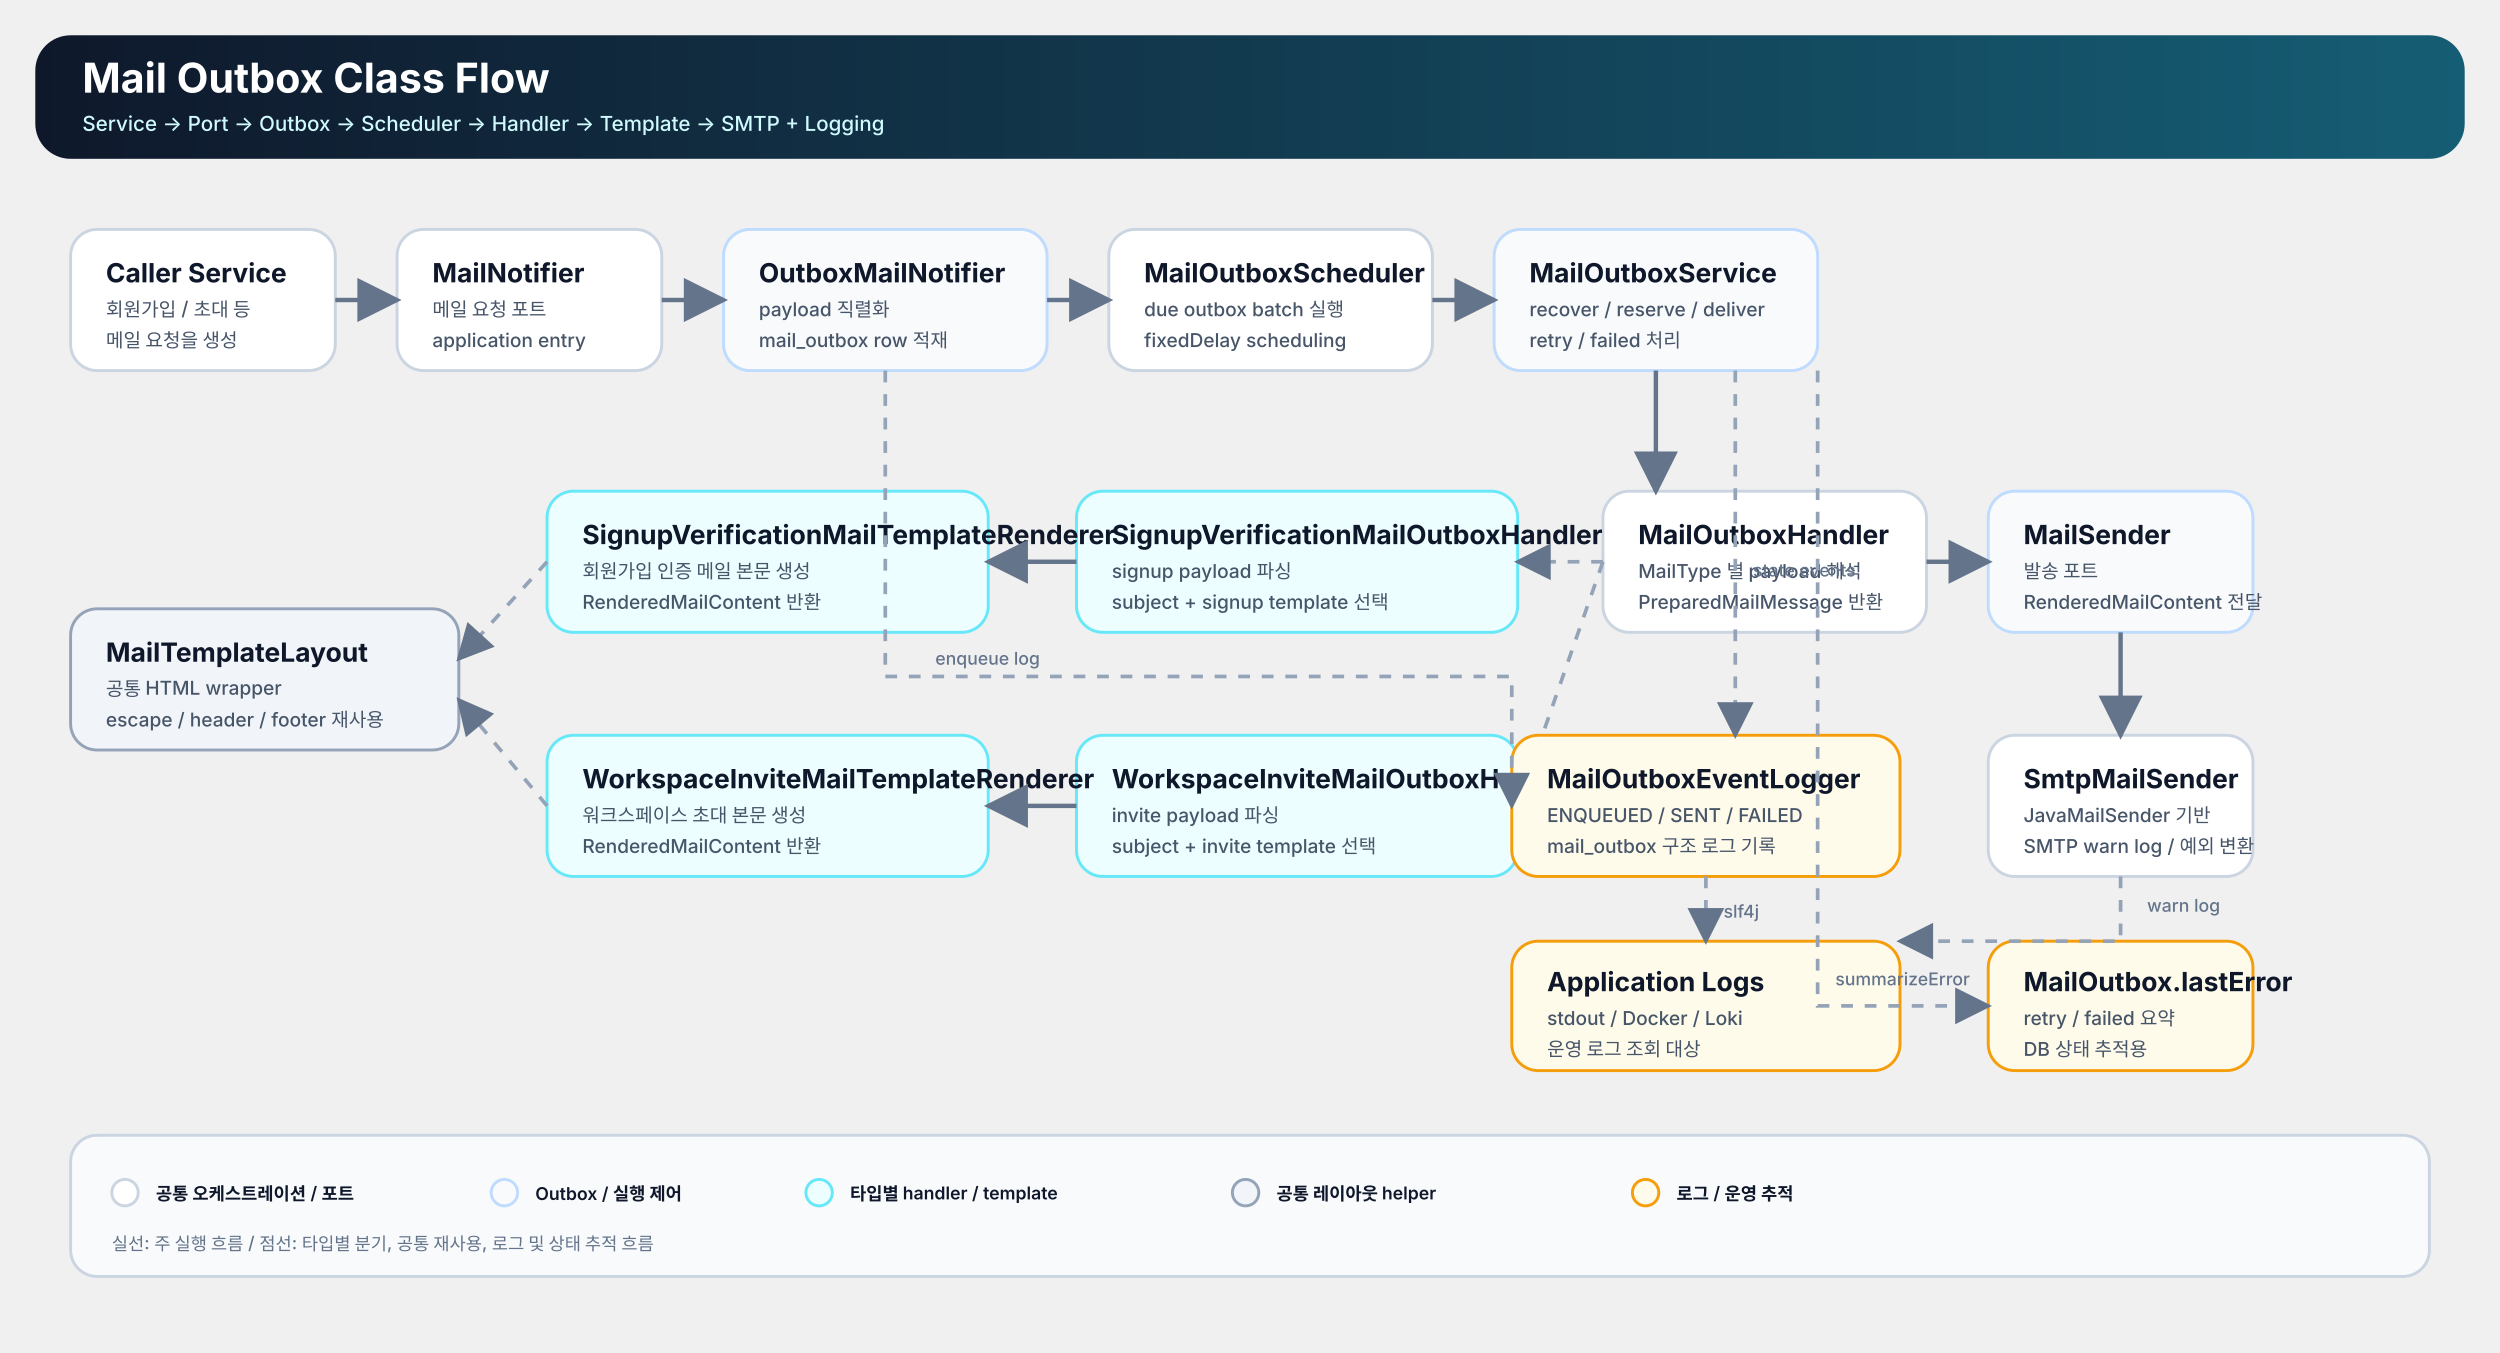
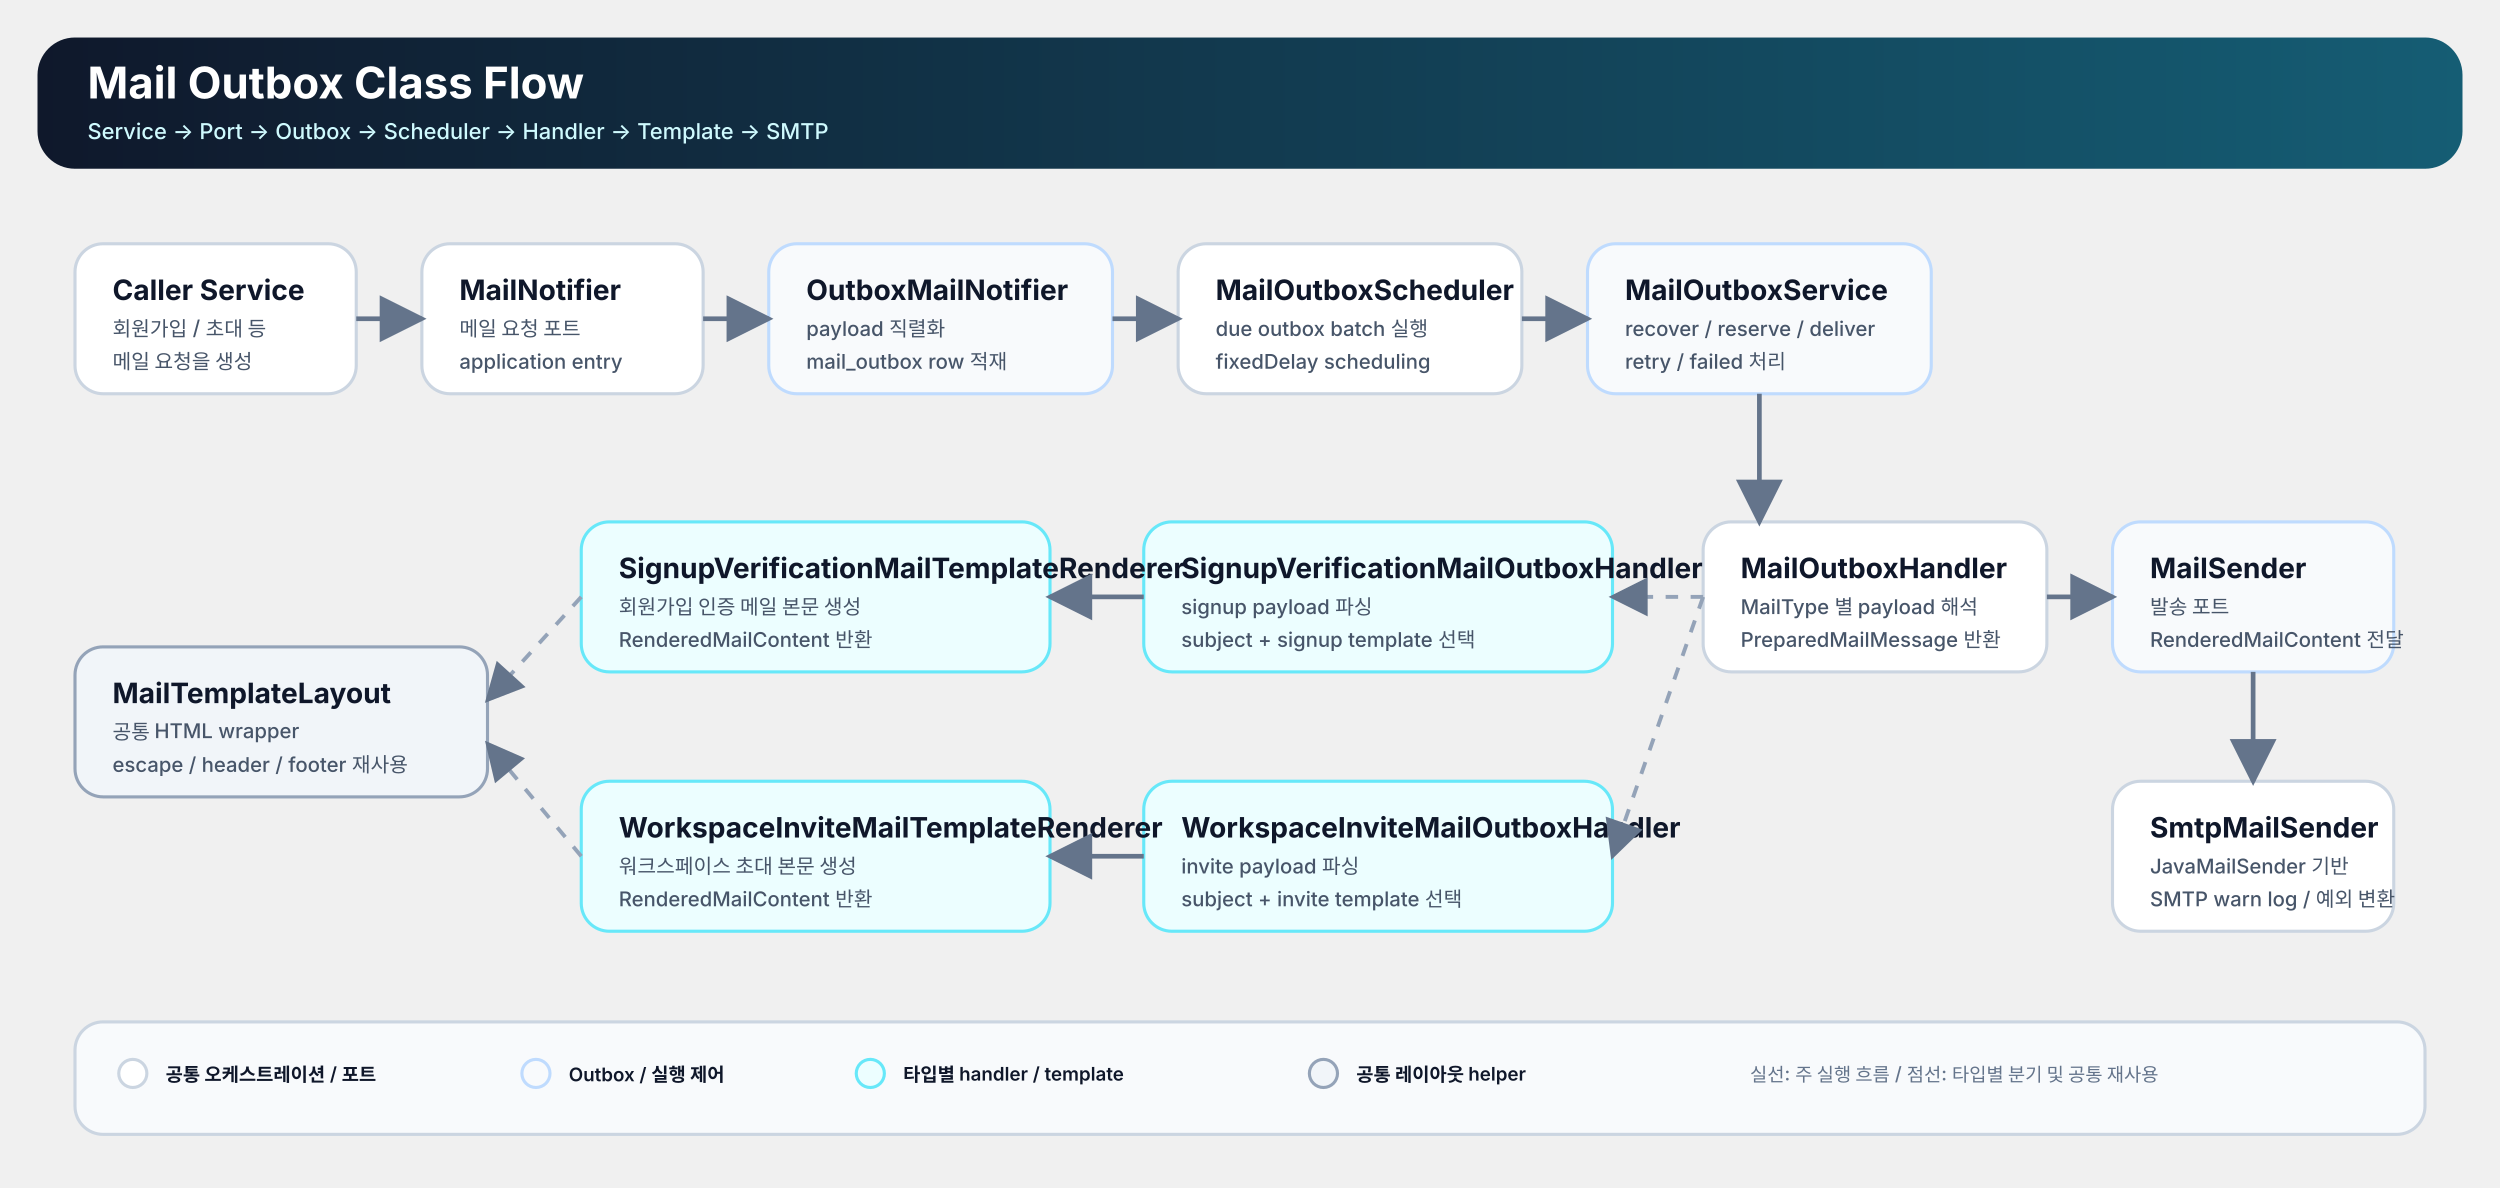
- <svg xmlns="http://www.w3.org/2000/svg" width="1700" height="920" viewBox="0 0 1700 920" fill="none">
+ <svg xmlns="http://www.w3.org/2000/svg" width="1600" height="760" viewBox="0 0 1600 760" fill="none">
  <defs>
-     <linearGradient id="header" x1="0" y1="0" x2="1700" y2="0" gradientUnits="userSpaceOnUse">
+     <linearGradient id="header" x1="0" y1="0" x2="1600" y2="0" gradientUnits="userSpaceOnUse">
      <stop stop-color="#0F172A" />
      <stop offset="1" stop-color="#155E75" />
    </linearGradient>
    <marker id="arrow" markerWidth="10" markerHeight="10" refX="9" refY="5" orient="auto" markerUnits="strokeWidth">
      <path d="M0 0L10 5L0 10V0Z" fill="#64748B" />
    </marker>
    <style>
      .title { font: 700 28px 'Inter', 'Arial', sans-serif; fill: #FFFFFF; }
      .subtitle { font: 500 14px 'Inter', 'Arial', sans-serif; fill: #CFFAFE; }
      .box-title { font: 700 18px 'Inter', 'Arial', sans-serif; fill: #0F172A; }
      .box-body { font: 500 13px 'Inter', 'Arial', sans-serif; fill: #475569; }
      .label { font: 600 12px 'Inter', 'Arial', sans-serif; fill: #0F172A; }
      .small { font: 500 12px 'Inter', 'Arial', sans-serif; fill: #64748B; }
-       .line { stroke: #64748B; stroke-width: 3; marker-end: url(#arrow); fill: none; }
-       .dashed { stroke: #94A3B8; stroke-width: 2.5; stroke-dasharray: 8 8; marker-end: url(#arrow); fill: none; }
+       .line { stroke: #64748B; stroke-width: 3; marker-end: url(#arrow); }
+       .dashed { stroke: #94A3B8; stroke-width: 2.5; stroke-dasharray: 8 8; marker-end: url(#arrow); }
      .box { fill: #FFFFFF; stroke: #CBD5E1; stroke-width: 2; rx: 18; }
      .box-alt { fill: #F8FAFC; stroke: #BFDBFE; stroke-width: 2; rx: 18; }
      .box-template { fill: #ECFEFF; stroke: #67E8F9; stroke-width: 2; rx: 18; }
      .box-layout { fill: #F1F5F9; stroke: #94A3B8; stroke-width: 2; rx: 18; }
-       .box-log { fill: #FFFBEB; stroke: #F59E0B; stroke-width: 2; rx: 18; }
    </style>
  </defs>
-   <rect x="24" y="24" width="1652" height="84" rx="24" fill="url(#header)" />
+   <rect x="24" y="24" width="1552" height="84" rx="24" fill="url(#header)" />
  <text x="56" y="63" class="title">Mail Outbox Class Flow</text>
-   <text x="56" y="89" class="subtitle">Service → Port → Outbox → Scheduler → Handler → Template → SMTP + Logging</text>
+   <text x="56" y="89" class="subtitle">Service → Port → Outbox → Scheduler → Handler → Template → SMTP</text>
  <rect x="48" y="156" width="180" height="96" class="box" />
  <text x="72" y="192" class="box-title">Caller Service</text>
  <text x="72" y="215" class="box-body">회원가입 / 초대 등</text>
  <text x="72" y="236" class="box-body">메일 요청을 생성</text>
  <rect x="270" y="156" width="180" height="96" class="box" />
  <text x="294" y="192" class="box-title">MailNotifier</text>
  <text x="294" y="215" class="box-body">메일 요청 포트</text>
  <text x="294" y="236" class="box-body">application entry</text>
  <rect x="492" y="156" width="220" height="96" class="box-alt" />
  <text x="516" y="192" class="box-title">OutboxMailNotifier</text>
  <text x="516" y="215" class="box-body">payload 직렬화</text>
  <text x="516" y="236" class="box-body">mail_outbox row 적재</text>
  <rect x="754" y="156" width="220" height="96" class="box" />
  <text x="778" y="192" class="box-title">MailOutboxScheduler</text>
  <text x="778" y="215" class="box-body">due outbox batch 실행</text>
  <text x="778" y="236" class="box-body">fixedDelay scheduling</text>
  <rect x="1016" y="156" width="220" height="96" class="box-alt" />
  <text x="1040" y="192" class="box-title">MailOutboxService</text>
  <text x="1040" y="215" class="box-body">recover / reserve / deliver</text>
  <text x="1040" y="236" class="box-body">retry / failed 처리</text>
  <line x1="228" y1="204" x2="270" y2="204" class="line" />
  <line x1="450" y1="204" x2="492" y2="204" class="line" />
  <line x1="712" y1="204" x2="754" y2="204" class="line" />
  <line x1="974" y1="204" x2="1016" y2="204" class="line" />
  <rect x="1090" y="334" width="220" height="96" class="box" />
  <text x="1114" y="370" class="box-title">MailOutboxHandler</text>
  <text x="1114" y="393" class="box-body">MailType 별 payload 해석</text>
  <text x="1114" y="414" class="box-body">PreparedMailMessage 반환</text>
  <rect x="1352" y="334" width="180" height="96" class="box-alt" />
  <text x="1376" y="370" class="box-title">MailSender</text>
  <text x="1376" y="393" class="box-body">발송 포트</text>
  <text x="1376" y="414" class="box-body">RenderedMailContent 전달</text>
  <rect x="1352" y="500" width="180" height="96" class="box" />
  <text x="1376" y="536" class="box-title">SmtpMailSender</text>
  <text x="1376" y="559" class="box-body">JavaMailSender 기반</text>
  <text x="1376" y="580" class="box-body">SMTP warn log / 예외 변환</text>
  <line x1="1126" y1="252" x2="1126" y2="334" class="line" />
  <line x1="1310" y1="382" x2="1352" y2="382" class="line" />
  <line x1="1442" y1="430" x2="1442" y2="500" class="line" />
  <rect x="732" y="334" width="300" height="96" class="box-template" />
  <text x="756" y="370" class="box-title">SignupVerificationMailOutboxHandler</text>
  <text x="756" y="393" class="box-body">signup payload 파싱</text>
  <text x="756" y="414" class="box-body">subject + signup template 선택</text>
  <rect x="732" y="500" width="300" height="96" class="box-template" />
  <text x="756" y="536" class="box-title">WorkspaceInviteMailOutboxHandler</text>
  <text x="756" y="559" class="box-body">invite payload 파싱</text>
  <text x="756" y="580" class="box-body">subject + invite template 선택</text>
  <line x1="1090" y1="382" x2="1032" y2="382" class="dashed" />
  <line x1="1090" y1="382" x2="1032" y2="548" class="dashed" />
  <rect x="372" y="334" width="300" height="96" class="box-template" />
  <text x="396" y="370" class="box-title">SignupVerificationMailTemplateRenderer</text>
  <text x="396" y="393" class="box-body">회원가입 인증 메일 본문 생성</text>
  <text x="396" y="414" class="box-body">RenderedMailContent 반환</text>
  <rect x="372" y="500" width="300" height="96" class="box-template" />
  <text x="396" y="536" class="box-title">WorkspaceInviteMailTemplateRenderer</text>
  <text x="396" y="559" class="box-body">워크스페이스 초대 본문 생성</text>
  <text x="396" y="580" class="box-body">RenderedMailContent 반환</text>
  <line x1="732" y1="382" x2="672" y2="382" class="line" />
  <line x1="732" y1="548" x2="672" y2="548" class="line" />
  <rect x="48" y="414" width="264" height="96" class="box-layout" />
  <text x="72" y="450" class="box-title">MailTemplateLayout</text>
  <text x="72" y="473" class="box-body">공통 HTML wrapper</text>
  <text x="72" y="494" class="box-body">escape / header / footer 재사용</text>
  <line x1="372" y1="382" x2="312" y2="448" class="dashed" />
  <line x1="372" y1="548" x2="312" y2="476" class="dashed" />
-   <rect x="1028" y="500" width="264" height="96" class="box-log" />
-   <text x="1052" y="536" class="box-title">MailOutboxEventLogger</text>
-   <text x="1052" y="559" class="box-body">ENQUEUED / SENT / FAILED</text>
-   <text x="1052" y="580" class="box-body">mail_outbox 구조 로그 기록</text>
-   <rect x="1028" y="640" width="264" height="88" class="box-log" />
-   <text x="1052" y="674" class="box-title">Application Logs</text>
-   <text x="1052" y="697" class="box-body">stdout / Docker / Loki</text>
-   <text x="1052" y="718" class="box-body">운영 로그 조회 대상</text>
-   <rect x="1352" y="640" width="180" height="88" class="box-log" />
-   <text x="1376" y="674" class="box-title">MailOutbox.lastError</text>
-   <text x="1376" y="697" class="box-body">retry / failed 요약</text>
-   <text x="1376" y="718" class="box-body">DB 상태 추적용</text>
-   <path d="M602 252 L602 460 L1028 460 L1028 548" class="dashed" />
-   <text x="636" y="452" class="small">enqueue log</text>
-   <path d="M1180 252 L1180 500" class="dashed" />
-   <text x="1192" y="392" class="small">state events</text>
-   <path d="M1160 596 L1160 640" class="dashed" />
-   <text x="1172" y="624" class="small">slf4j</text>
-   <path d="M1442 596 L1442 640 L1292 640" class="dashed" />
-   <text x="1460" y="620" class="small">warn log</text>
-   <path d="M1236 252 L1236 684 L1352 684" class="dashed" />
-   <text x="1248" y="670" class="small">summarizeError</text>
-   <rect x="48" y="772" width="1604" height="96" rx="18" fill="#F8FAFC" stroke="#CBD5E1" stroke-width="2" />
-   <rect x="76" y="802" width="18" height="18" class="box" />
-   <text x="106" y="816" class="label">공통 오케스트레이션 / 포트</text>
-   <rect x="334" y="802" width="18" height="18" class="box-alt" />
-   <text x="364" y="816" class="label">Outbox / 실행 제어</text>
-   <rect x="548" y="802" width="18" height="18" class="box-template" />
-   <text x="578" y="816" class="label">타입별 handler / template</text>
-   <rect x="838" y="802" width="18" height="18" class="box-layout" />
-   <text x="868" y="816" class="label">공통 레이아웃 helper</text>
-   <rect x="1110" y="802" width="18" height="18" class="box-log" />
-   <text x="1140" y="816" class="label">로그 / 운영 추적</text>
-   <text x="76" y="850" class="small">실선: 주 실행 흐름 / 점선: 타입별 분기, 공통 재사용, 로그 및 상태 추적 흐름</text>
+   <rect x="48" y="654" width="1504" height="72" rx="18" fill="#F8FAFC" stroke="#CBD5E1" stroke-width="2" />
+   <rect x="76" y="678" width="18" height="18" class="box" />
+   <text x="106" y="692" class="label">공통 오케스트레이션 / 포트</text>
+   <rect x="334" y="678" width="18" height="18" class="box-alt" />
+   <text x="364" y="692" class="label">Outbox / 실행 제어</text>
+   <rect x="548" y="678" width="18" height="18" class="box-template" />
+   <text x="578" y="692" class="label">타입별 handler / template</text>
+   <rect x="838" y="678" width="18" height="18" class="box-layout" />
+   <text x="868" y="692" class="label">공통 레이아웃 helper</text>
+   <text x="1120" y="692" class="small">실선: 주 실행 흐름 / 점선: 타입별 분기 및 공통 재사용</text>
</svg>
